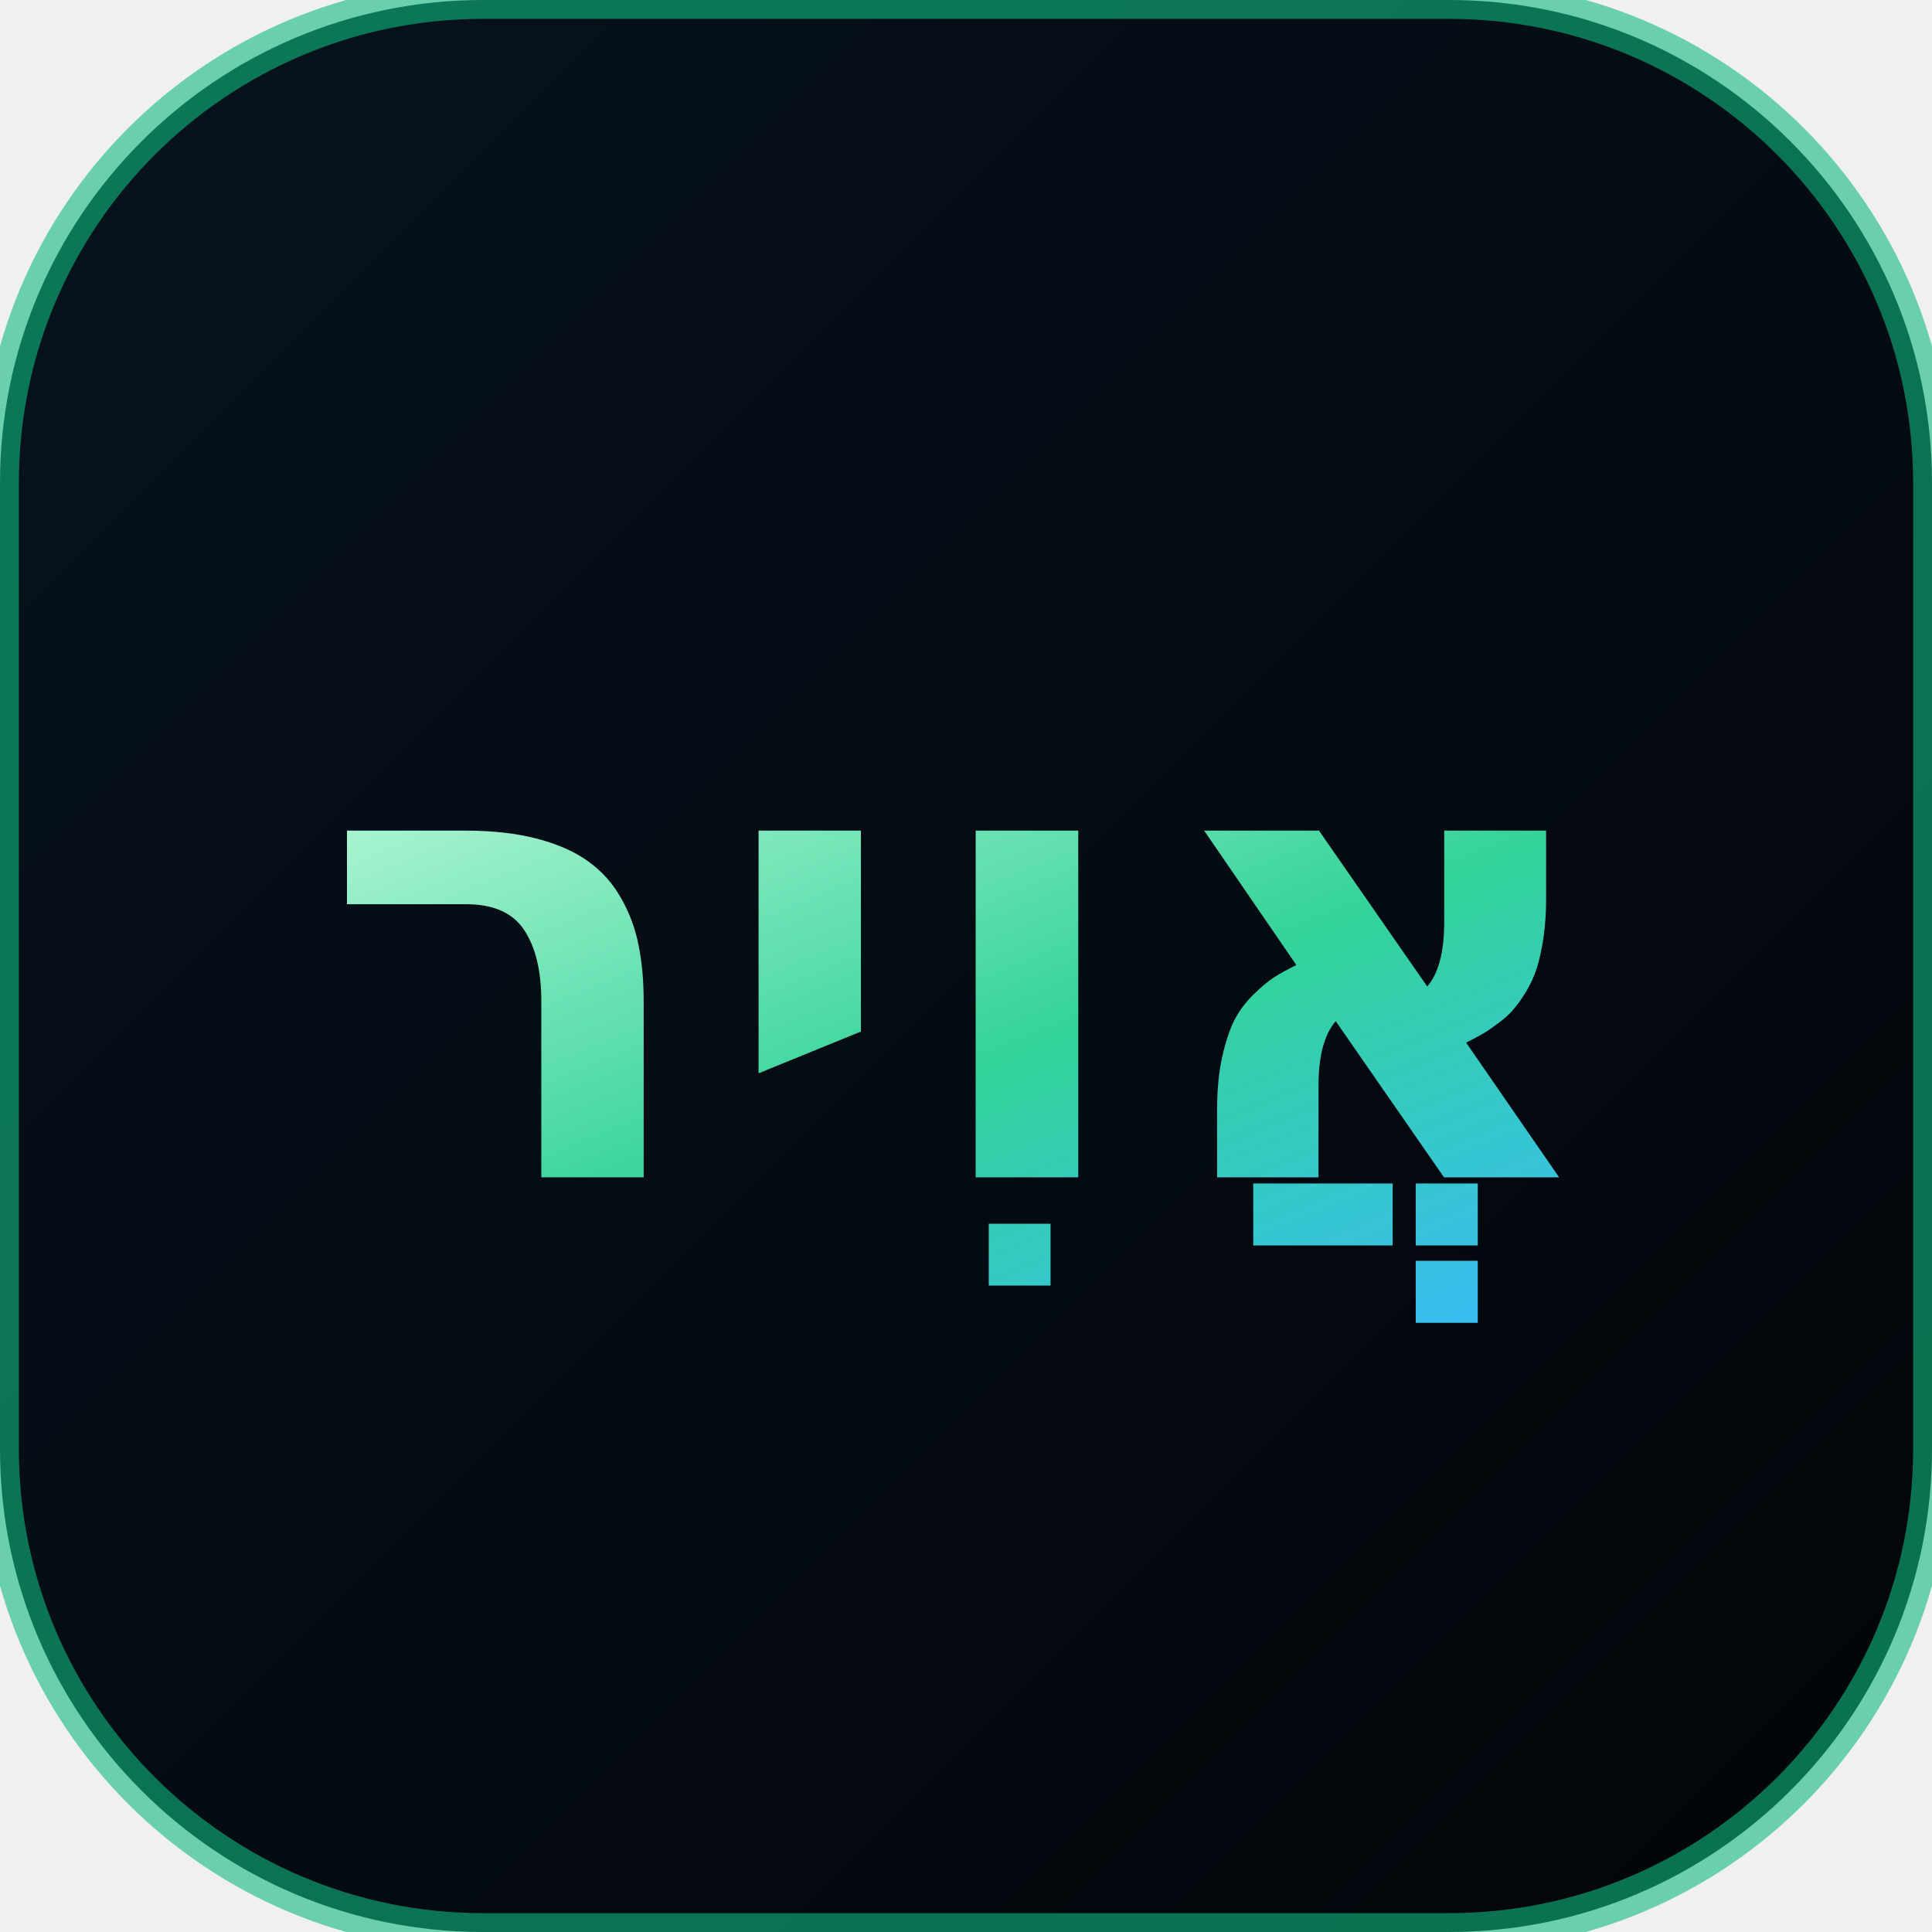
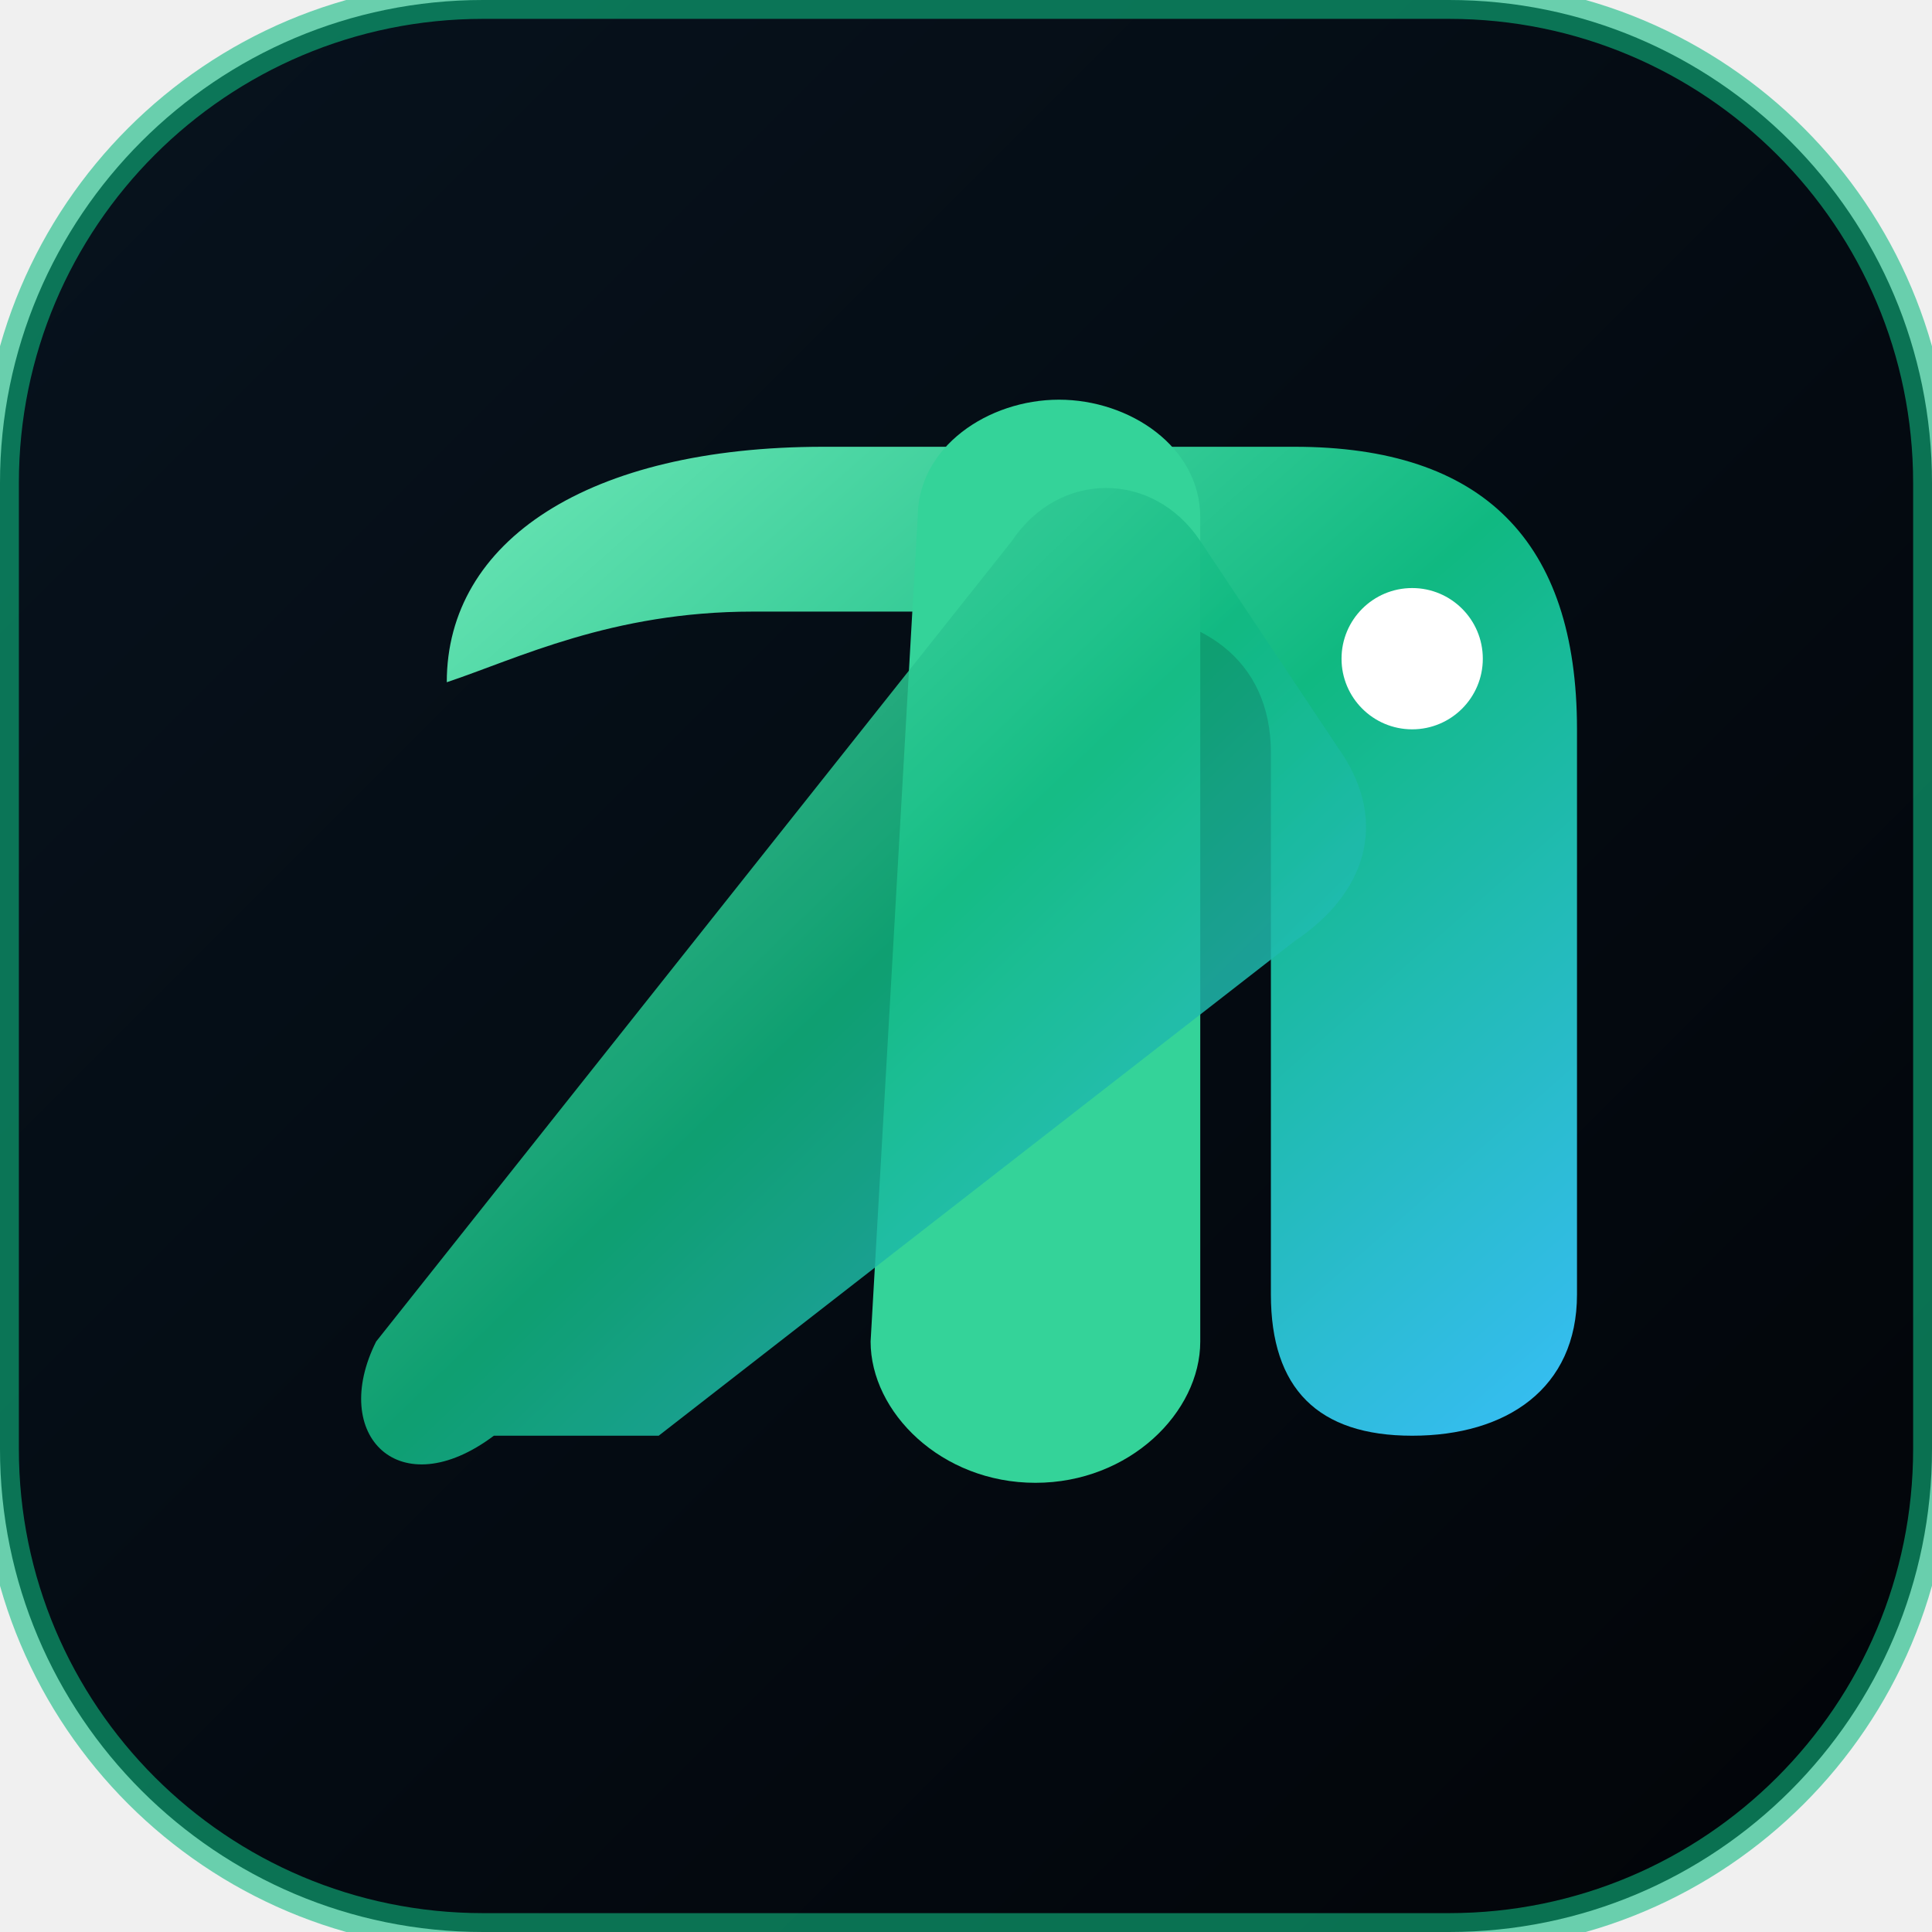
<svg xmlns="http://www.w3.org/2000/svg" viewBox="0 0 128 128" width="100%" height="100%">
  <defs>
    <linearGradient id="fav-bg" x1="0%" y1="0%" x2="100%" y2="100%">
      <stop offset="0%" stop-color="#07131e" />
      <stop offset="100%" stop-color="#020408" />
    </linearGradient>
-     <linearGradient id="fav-text" x1="0%" y1="0%" x2="100%" y2="100%">
-       <stop offset="0%" stop-color="#a7f3d0" />
-       <stop offset="50%" stop-color="#34d399" />
+     <linearGradient id="fav-glyph" x1="0%" y1="0%" x2="100%" y2="100%">
+       <stop offset="0%" stop-color="#6ee7b7" />
+       <stop offset="50%" stop-color="#10b981" />
      <stop offset="100%" stop-color="#38bdf8" />
    </linearGradient>
  </defs>
  <rect width="128" height="128" rx="32" fill="url(#fav-bg)" stroke="#10b981" stroke-width="2.5" stroke-opacity="0.6" />
-   <text x="64" y="78" text-anchor="middle" fill="url(#fav-text)" font-family="system-ui, -apple-system, sans-serif" font-size="42" font-weight="900" letter-spacing="1">
-     אֲוִיר
-   </text>
+   <g transform="translate(14, 14) scale(0.78)">
+     <path d="M 20 40 C 20 28, 32 20, 52 20 L 92 20 C 108 20, 116 28, 116 44 L 116 92 C 116 100, 110 104, 102 104 C 94 104, 90 100, 90 92 L 90 46 C 90 38, 84 34, 76 34 L 46 34 C 34 34, 26 38, 20 40 Z" fill="url(#fav-glyph)" />
+     <path d="M 60 26 C 60 20, 66 16, 72 16 C 78 16, 84 20, 84 26 L 84 96 C 84 102, 78 108, 70 108 C 62 108, 56 102, 56 96 Z" fill="#34d399" />
+     <circle cx="102" cy="38" r="6" fill="#ffffff" />
+     <path d="M 24 104 C 16 110, 10 104, 14 96 L 68 28 C 72 22, 80 22, 84 28 L 96 46 C 100 52, 98 58, 92 62 L 38 104 Z" fill="url(#fav-glyph)" opacity="0.85" />
+   </g>
</svg>
